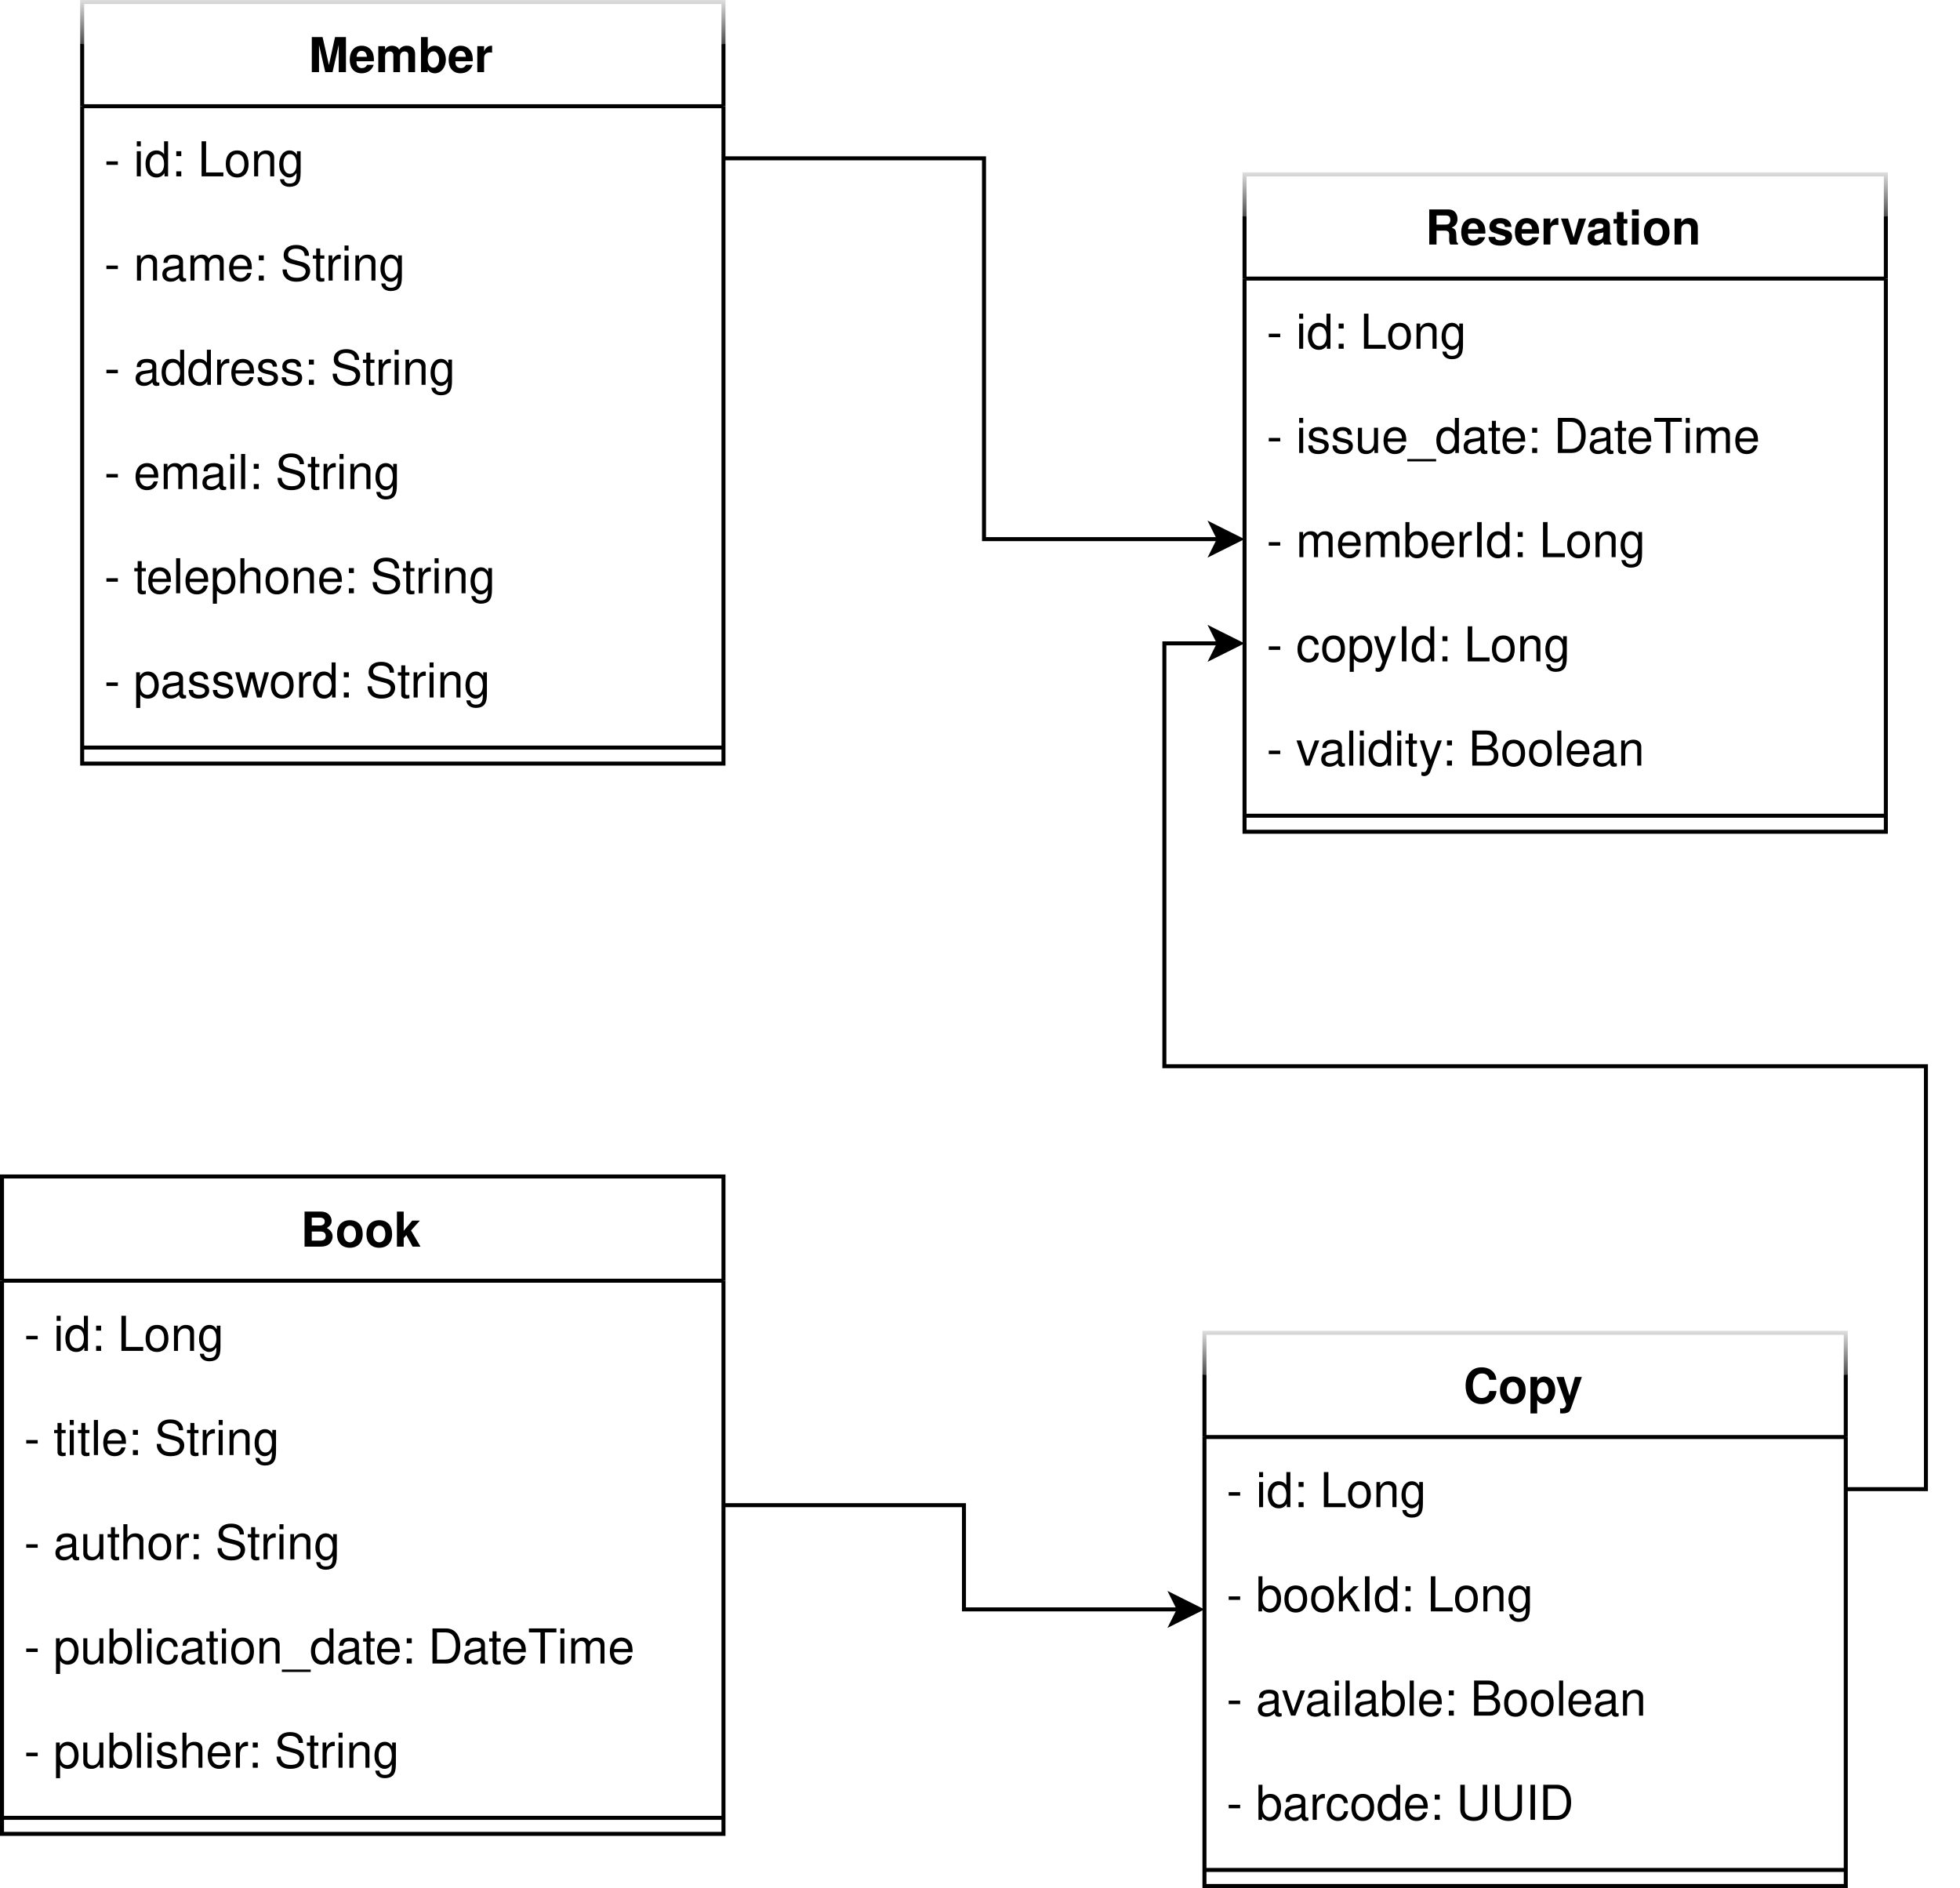
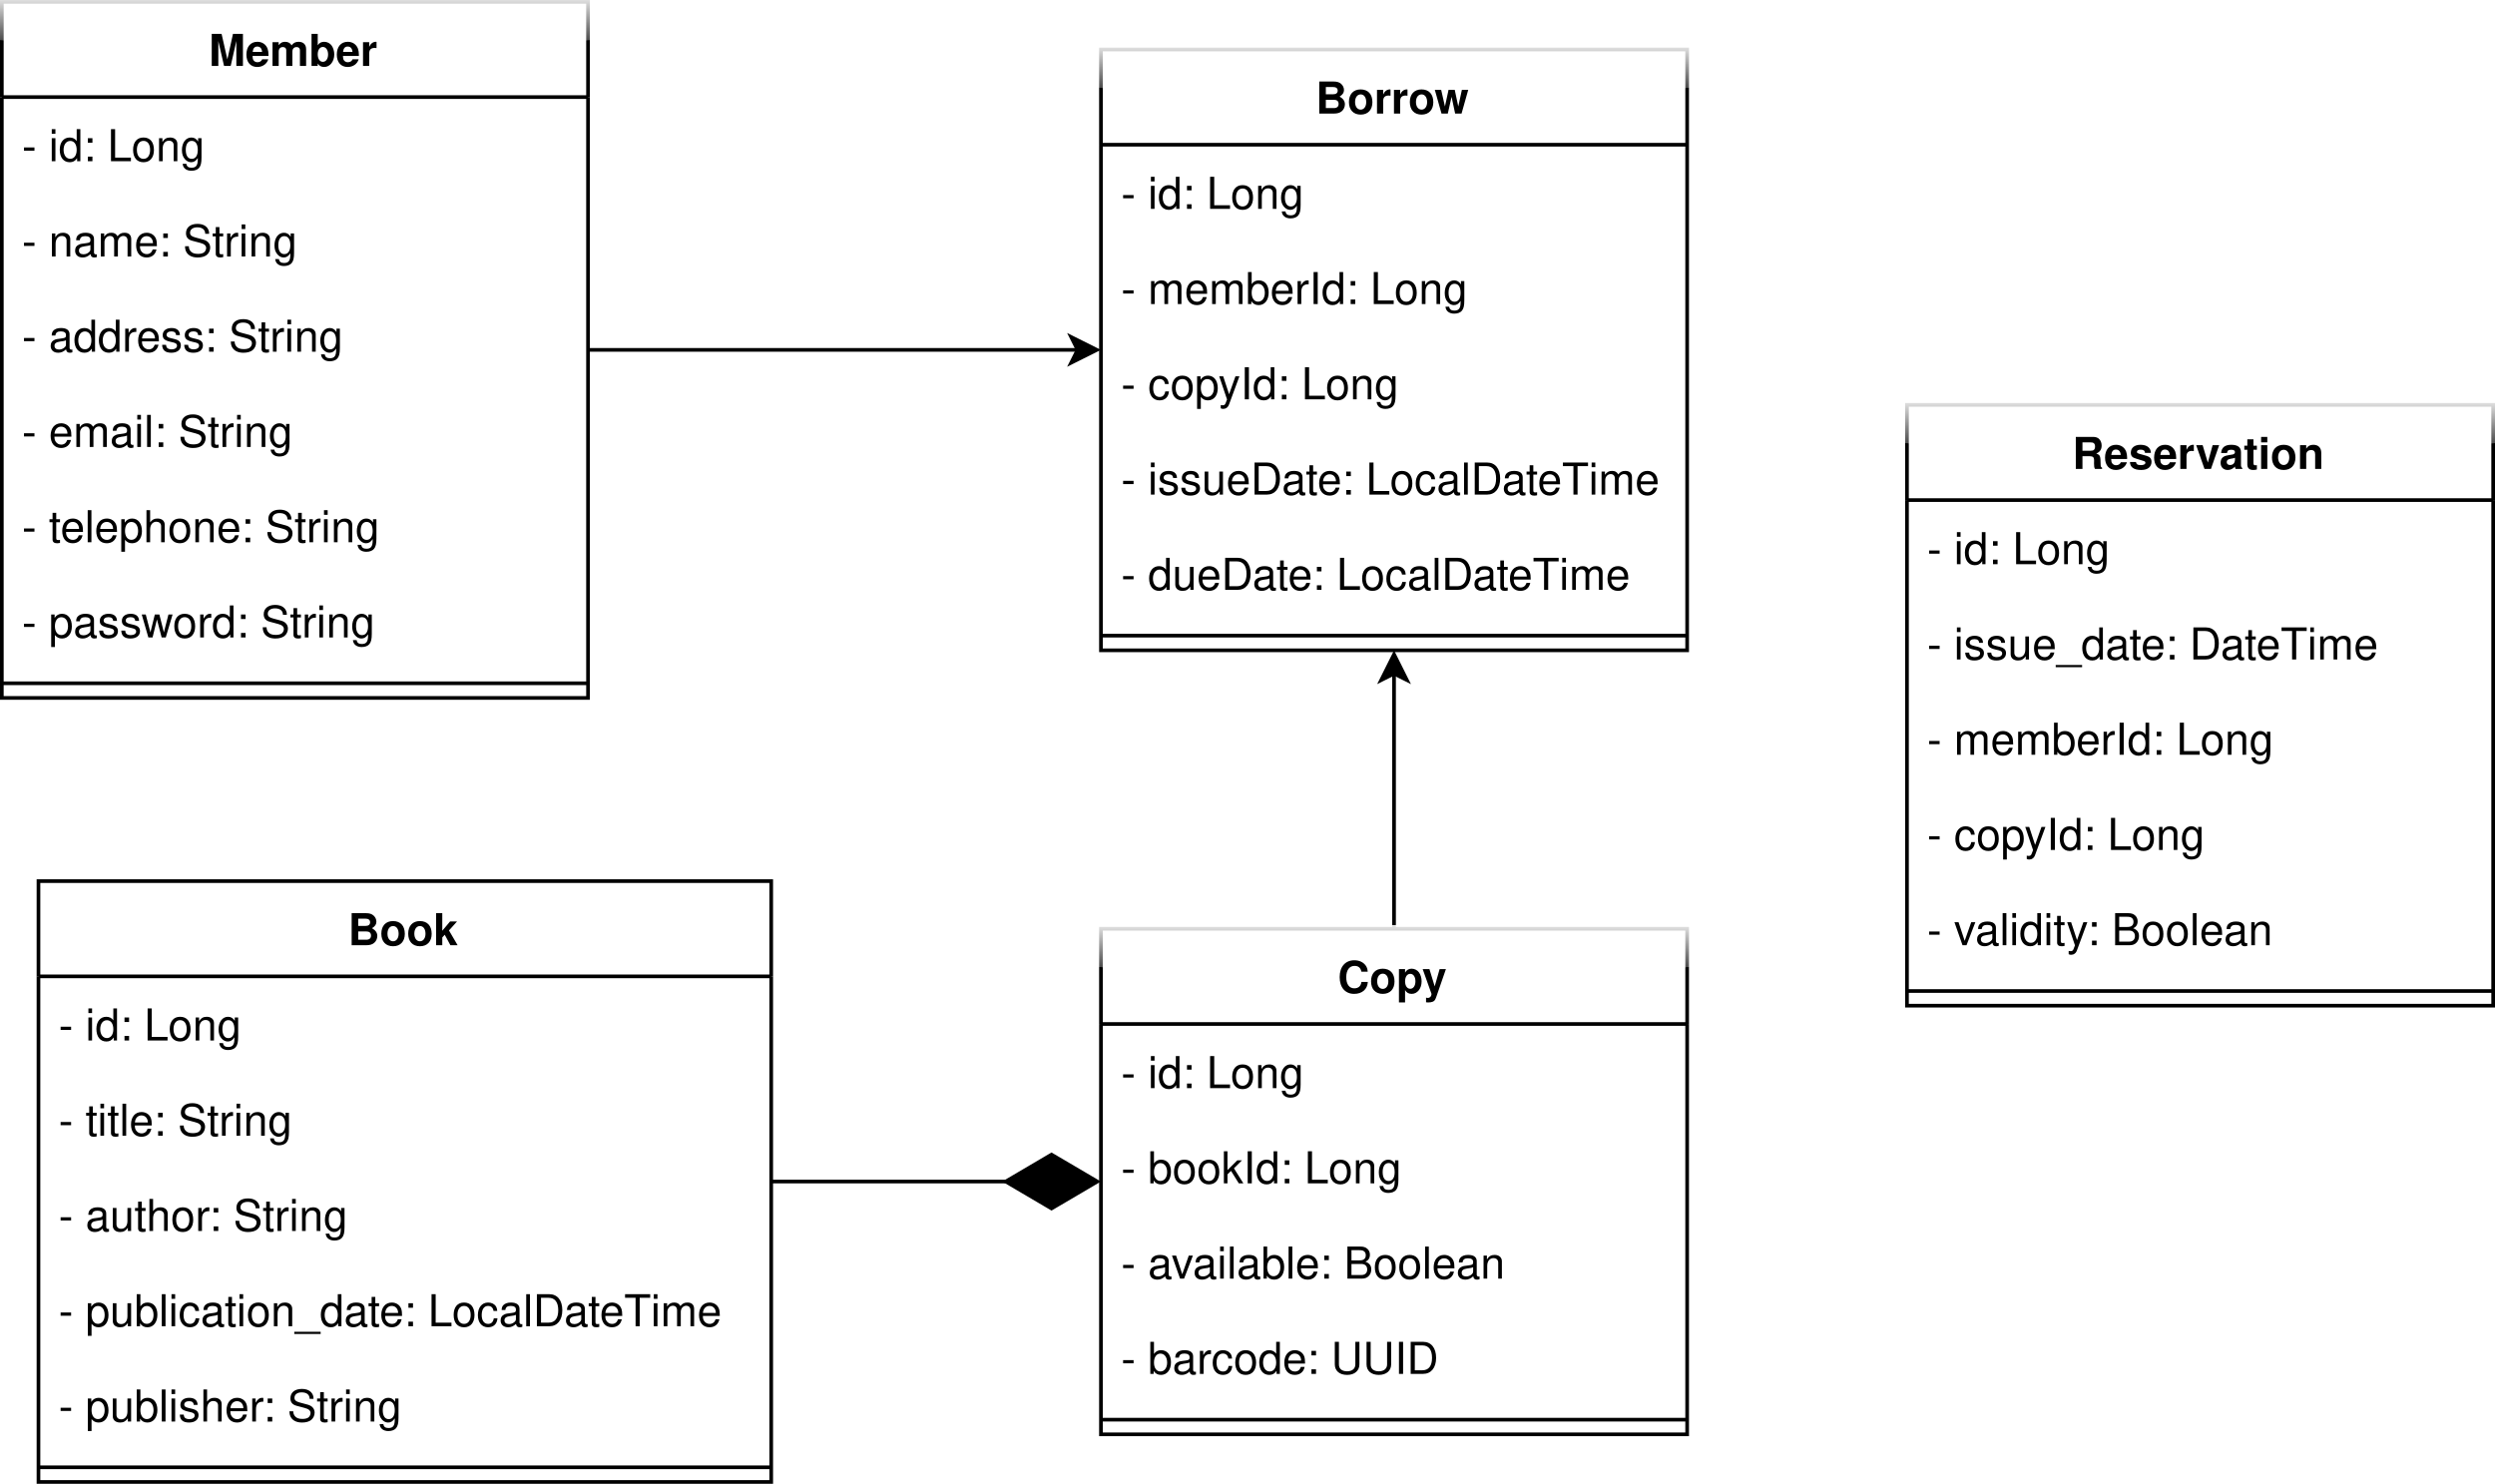
- <svg xmlns="http://www.w3.org/2000/svg" style="background-color: rgb(255, 255, 255);" version="1.1" width="489px" height="471px" viewBox="-0.5 -0.5 489 471" content="&lt;mxfile host=&quot;app.diagrams.net&quot; modified=&quot;2022-10-17T14:08:59.030Z&quot; agent=&quot;5.0 (X11)&quot; version=&quot;20.4.0&quot; etag=&quot;PxPDjXc2lcUeDriuZXKy&quot;&gt;&lt;diagram id=&quot;oS7IZz8HEhWUN1-wET_u&quot; name=&quot;Page-1&quot;&gt;7ZvbUuM4EIafJpdsxYeEcEkSBpgNUwyBZYubKcUWsRbZ7ZWV0zz9tG05IbFIAhU7w5SqUmC12wd1f5b9t+WG0wvnl4LEwQ34lDfspj9vOP2GbZ+2Ovg3NSxyg2WdNXPLWDBf2VaGIftJlbFwmzCfJmuOEoBLFq8bPYgi6sk1GxECZutuz8DXjxqTMS0Zhh7hZesj82WQWzv26cp+Rdk4KI5stc/yNSEpnFVPkoD4MHtlci4aTk8AyHwpnPcoT4NXxOXxevHIBy/ty6/fk//JQ/fv+2//nOQ7+/KeTZZdEDSSH961GLpP86+Dq5vvd9Ph+fzk+unf6UkRnkQuioBRH+OnmiBkAGOICL9YWbsCJpFP0902sbXyGQDEaLTQ+B+VcqFgIBMJaApkyNXaPftTnBtMhEe3dELlRxIxpnKLX4Fk2sNXcKhwXVIIqRQLdBCUE8mm6wQRBeJ46bcKNi6oeL8j9upspoRP1JG6AC+lfCQzFnISpYF/hkgWqUnjSDgbR7jsYRypQMOUCsmQ/XO1QqYJ6XoB4/6ALGCSRieRxHspWt0ABPuJuyVFbnC1kCpzdnvNY5huqbIuaII+t0UKrQ3TDZmvOQ5IIpXBA85JnLDRshshJo5FXZASQuX0PkLSbtP51pSqtXZTRV0NZ60zJ2/PVmOD1VE+wetxoe1WhIFVwuBEbXKO/wcQjUtIYGdllioBL7QHHDD3/QhyRhjnG6YCE06f5ZuQJDHxWDQeZD59d2W5U0FITYDbPvNsEAyY79MoGw0kkSTPZpq6GFgksyC1uvjDWPaaf7UaLTzxHratVRt/qbuQPYiwL4RluaaIyoymuHTHnCTJm2PG1otqNxGKAGR8LwAKv4Pnv63Nv2QyjWiKwFAKZiCoFIKWfWQIzrQQ4J0zSHNoKKiFgtPOkSk41VIQT0YckyQZRD98ItWo0MelexZSQ0SFRFhN98hIdN5GIgmoGRtqI8FpHpkEu0RCKeGcZYnME16oXetD2Q4xb5nYU+m9z6TdiVVCwCkj4GjSzcmI8ltIWDqMoU3kvhsY7Mr0OsoswiuAySqz3trz6bBTlTgoi8QexAsjEps7r/vDCMbWhmBsO5pHxbZOMDqVMWEU4yFvBdZBJKMOgcpuBZarJWAE8HJtKKiJAp1mrIqCp/6dbT8sut9+xPdt1ncebq++aOqHmWacEsbzsKYcdAE4JZFBoUoUdMKxVhT0d4QRER74CoSHh+u+oaBKCrRisd77gtEIb2uEehjQyUQdA1U9HNqtEgI3NBzhg7+RDDVJhuULY8WE09yTieWr9cNToX/JsC4Z0MeZny8DY24T+wwRy+vt86gHW/+yISKheeFUGwV1qgftKTtvyAffx5E1MSDUBUKd2kEPgl480BB1pMGgLgyOLx6KwubmRATKaRxkKTQs1MTCviKiOhYcLQsxdn4Gwjco1IaC7gVUvU+L5UkJpZSbmkKlDHT2fFasqqbglGsKdzShYprNSdkmHE2NoaIaQ8vaqDG4mnms2hpDZfNYnX1qDOZese844Xy+woKjLyywJJlQM3OtZhqOXmBw9QWGMKtGm9fUdXFw9PqCq68veBAvDAV1UXD88oKrLy9gk/lMLsxshfpYOH55wWjKg2rKDzCwb12hKk1Z6JVP/eFpcYHs/PK0eBb6Tb48dd0/IPjFNNjdwbdqCj42V1+DZ+tefVPvXPwC&lt;/diagram&gt;&lt;/mxfile&gt;">
+ <svg xmlns="http://www.w3.org/2000/svg" version="1.1" width="681px" viewBox="-0.5 -0.5 681 405" content="&lt;mxfile host=&quot;app.diagrams.net&quot; modified=&quot;2022-10-17T15:15:16.666Z&quot; agent=&quot;5.0 (X11)&quot; version=&quot;20.4.1&quot; etag=&quot;xwSGGDjx67qvkeOVM0mA&quot;&gt;&lt;diagram id=&quot;9g7IjRcHdRm3G5pKLM2G&quot; name=&quot;Page-1&quot;&gt;7Zxbd6o4FMc/TR+dJRcvfaza2xl7Vk9tp3P60hUllUwDYUK8nU8/AYKIiUo7EldnsparNZsQSPYvhP9m45nTD5bXFET+HfEgPrOb3vLMGZzZdqfV5X8TwyozWNZ5M7NMKfKErTCM0C8ojHm1GfJgXKrICMEMRWXjhIQhnLCSDVBKFuVqbwSXjxqBKZQMownAsvUZeczPrF27U9hvIJr6+ZGt9nm2JQB5ZdGT2AceWWyYnMszp08JYdm3YNmHOBm8fFyeb1fPePjevv72I/4bPPV+f/z+RyNr7Ooju6y7QGHIPt00Hbkvy2/Dm7sfD/PRxbJx+/LnXOzSnAM8E+PVI+Rd9Jet8kGMFyjAIOSl3hsJ2UhssXgZYDQN+fcJPzdIuWEOKUN8/C/EBkYibp34CHtDsCKzpAcxA5P3vNTzCUW/eLMAizb5ZsoESna7VGOU7MnNTW6lMOZ17vNhsbZMd2BZqjgEMROGCcEYRDEar7sRADpFYY8wRgJRqeKoC+8k3YbLDeaEF64hCSCjK15FbG2LQRczqtMU5UWBp53b/E00266YFmJKTNdNF27nX4TnP0CBJVHQELtc8P9DEk4lInhfWeopSt5hn2DCXT8ISYYIwnjLlFOC4RvbyUgcgQkKp8O0zsAtLA9iEBIT4fu+4XQe+sjzYJj4lzDAQObMxHMRQSFLB6nV4x8+lv3mb62zFj/xPi9bRZl/kuqU9UnI+wJQ6mrISVnAhJbeFIM4FozIQOydU4eBEARwxCsBkNc7uv/bSv8zxJIRTRAYMYoMBLVC0LJPDMG5EgIwY37iQ0OBFgo63RNT0FFSEM3GmDuJIRK+eoDBfGHgfhvw4iMKoMGiRiyspntiLrq7uYh9aC4Q2khwKt4t1kaCLZEgORyj1JGZw3PVZX3K2wH3G4aFex8T7w8aloSAIyPgKNyNwRjiexKj5FrGbTSru4XBIU+XUUYhnwGI1en1VsVbxO6/d7o7XDUbPxf01T8fWi+N8Gf/NWw4LcnJ0OM6WxT5UPlkSkKALwsrH/tZ6EFPjHxRZ0hSJyY+/AsythJKj99qkETrsSDXgdkxkwNtDFJ1SRaTGZ3APX7IYxRcbk4h29N9a4d7KMR8UZyXT+/48kxW6X0SrSSP/C9V+v6L7nEUu9PakuyWI01Hq62S7M4RJqSaCaPZj7kOW8cQ7UoEaluHLVdJwJiQ91tDgSYKFKq9NgpeBg+2/bTqfX+NHtto4Dzd31wpAripap8DhLNhTTjoEYIhCA0KdaKgkO56UVCvCGNAJ8QTIDw93Q4MBXVSoFLqmtcFI9B2CzQ9DCg0upKB2tSa+19Ua3brS6i1/DQ35t8dDMZcdRm9pkmvbck1t11xPq5zG44PhfoRW1mu8TrO8mI9LmaJrnJ5Xk+3r6PcbPWjthAE0MTRdVGgU7kpT9nZId08j19YYwOCLhB06jY1CGrhBgOu4Q0GujA4vXBzZOGWpuFADCM/daFhQRMLVQVcfSw4ShYi3vkFoZ5BQRsKiievmu8W5ZQcyeUmnlMrA92K94p1Pexz5JDCA4whnacZWfuEowkx1BVi6JRjDOvywRhDbVncTpUYg1krql4nnK8XWHDUgQUUxzO4kbdpUjZ10HDyAIOrDjAEaTDapAjo4uDk8QVXHV+YkGhlKNBFwenDC646vMCLyENsZTJF9LFw+vCC0ZRH1ZSfYKBqXKGuHAFFAmmPJO9bGw2p1pCSb6vKysppxW6nalrxMTSkmgr1ImGeUx9aJg7Q8aE8lRPISeX52eqXvoyA0MuBTiGp5kAdVjACQicFOmWkOqlwx9KQBJcG5p1g/URolZRqJNQRJs8AcRogdOpK9QnKdwxGV+7WlXUwcGpdacuvpUkIwNC7SKWmM/AQCEjoPfoomYF8wxXCuRLkpVwHJlN2I9W8nKuetV9f4rniLeE9bwrIrlG5onIuumjuPkGwkI72eVk6trYzl7NOib0Kl0oNua0DDWW9lhpK2Vj3UYULLxa/jZZVL35hzrn8Bw==&lt;/diagram&gt;&lt;/mxfile&gt;" style="cursor:pointer;max-width:100%;max-height:405px;">
  <defs>
-     <clipPath id="mx-clip-4-324-172-26-0">
-       <rect x="4" y="324" width="172" height="26" />
-     </clipPath>
-     <clipPath id="mx-clip-4-350-172-26-0">
-       <rect x="4" y="350" width="172" height="26" />
-     </clipPath>
-     <clipPath id="mx-clip-4-376-172-26-0">
-       <rect x="4" y="376" width="172" height="26" />
-     </clipPath>
-     <clipPath id="mx-clip-4-402-172-26-0">
-       <rect x="4" y="402" width="172" height="26" />
-     </clipPath>
-     <clipPath id="mx-clip-4-428-172-26-0">
-       <rect x="4" y="428" width="172" height="26" />
+     <clipPath id="mx-clip-14-271-192-26-0">
+       <rect x="14" y="271" width="192" height="26" />
+     </clipPath>
+     <clipPath id="mx-clip-14-297-192-26-0">
+       <rect x="14" y="297" width="192" height="26" />
+     </clipPath>
+     <clipPath id="mx-clip-14-323-192-26-0">
+       <rect x="14" y="323" width="192" height="26" />
+     </clipPath>
+     <clipPath id="mx-clip-14-349-192-26-0">
+       <rect x="14" y="349" width="192" height="26" />
+     </clipPath>
+     <clipPath id="mx-clip-14-375-192-26-0">
+       <rect x="14" y="375" width="192" height="26" />
    </clipPath>
    <linearGradient x1="0%" y1="0%" x2="0%" y2="100%" id="mx-gradient-ffffff-0.9-ffffff-0.1-s-0">
      <stop offset="0%" style="stop-color: rgb(255, 255, 255); stop-opacity: 0.9;" />
      <stop offset="100%" style="stop-color: rgb(255, 255, 255); stop-opacity: 0.1;" />
    </linearGradient>
-     <clipPath id="mx-clip-304-363-152-26-0">
-       <rect x="304" y="363" width="152" height="26" />
-     </clipPath>
-     <clipPath id="mx-clip-304-389-152-26-0">
-       <rect x="304" y="389" width="152" height="26" />
-     </clipPath>
-     <clipPath id="mx-clip-304-415-152-26-0">
-       <rect x="304" y="415" width="152" height="26" />
-     </clipPath>
-     <clipPath id="mx-clip-304-441-152-26-0">
-       <rect x="304" y="441" width="152" height="26" />
-     </clipPath>
-     <clipPath id="mx-clip-24-31-152-26-0">
-       <rect x="24" y="31" width="152" height="26" />
-     </clipPath>
-     <clipPath id="mx-clip-24-57-152-26-0">
-       <rect x="24" y="57" width="152" height="26" />
-     </clipPath>
-     <clipPath id="mx-clip-24-83-152-26-0">
-       <rect x="24" y="83" width="152" height="26" />
-     </clipPath>
-     <clipPath id="mx-clip-24-109-152-26-0">
-       <rect x="24" y="109" width="152" height="26" />
-     </clipPath>
-     <clipPath id="mx-clip-24-135-152-26-0">
-       <rect x="24" y="135" width="152" height="26" />
-     </clipPath>
-     <clipPath id="mx-clip-24-161-152-26-0">
-       <rect x="24" y="161" width="152" height="26" />
-     </clipPath>
-     <clipPath id="mx-clip-314-74-152-26-0">
-       <rect x="314" y="74" width="152" height="26" />
-     </clipPath>
-     <clipPath id="mx-clip-314-100-152-26-0">
-       <rect x="314" y="100" width="152" height="26" />
-     </clipPath>
-     <clipPath id="mx-clip-314-126-152-26-0">
-       <rect x="314" y="126" width="152" height="26" />
-     </clipPath>
-     <clipPath id="mx-clip-314-152-152-26-0">
-       <rect x="314" y="152" width="152" height="26" />
-     </clipPath>
-     <clipPath id="mx-clip-314-178-152-26-0">
-       <rect x="314" y="178" width="152" height="26" />
+     <clipPath id="mx-clip-304-284-152-26-0">
+       <rect x="304" y="284" width="152" height="26" />
+     </clipPath>
+     <clipPath id="mx-clip-304-310-152-26-0">
+       <rect x="304" y="310" width="152" height="26" />
+     </clipPath>
+     <clipPath id="mx-clip-304-336-152-26-0">
+       <rect x="304" y="336" width="152" height="26" />
+     </clipPath>
+     <clipPath id="mx-clip-304-362-152-26-0">
+       <rect x="304" y="362" width="152" height="26" />
+     </clipPath>
+     <clipPath id="mx-clip-4-31-152-26-0">
+       <rect x="4" y="31" width="152" height="26" />
+     </clipPath>
+     <clipPath id="mx-clip-4-57-152-26-0">
+       <rect x="4" y="57" width="152" height="26" />
+     </clipPath>
+     <clipPath id="mx-clip-4-83-152-26-0">
+       <rect x="4" y="83" width="152" height="26" />
+     </clipPath>
+     <clipPath id="mx-clip-4-109-152-26-0">
+       <rect x="4" y="109" width="152" height="26" />
+     </clipPath>
+     <clipPath id="mx-clip-4-135-152-26-0">
+       <rect x="4" y="135" width="152" height="26" />
+     </clipPath>
+     <clipPath id="mx-clip-4-161-152-26-0">
+       <rect x="4" y="161" width="152" height="26" />
+     </clipPath>
+     <clipPath id="mx-clip-524-141-152-26-0">
+       <rect x="524" y="141" width="152" height="26" />
+     </clipPath>
+     <clipPath id="mx-clip-524-167-152-26-0">
+       <rect x="524" y="167" width="152" height="26" />
+     </clipPath>
+     <clipPath id="mx-clip-524-193-152-26-0">
+       <rect x="524" y="193" width="152" height="26" />
+     </clipPath>
+     <clipPath id="mx-clip-524-219-152-26-0">
+       <rect x="524" y="219" width="152" height="26" />
+     </clipPath>
+     <clipPath id="mx-clip-524-245-152-26-0">
+       <rect x="524" y="245" width="152" height="26" />
+     </clipPath>
+     <clipPath id="mx-clip-304-44-152-26-0">
+       <rect x="304" y="44" width="152" height="26" />
+     </clipPath>
+     <clipPath id="mx-clip-304-70-152-26-0">
+       <rect x="304" y="70" width="152" height="26" />
+     </clipPath>
+     <clipPath id="mx-clip-304-96-152-26-0">
+       <rect x="304" y="96" width="152" height="26" />
+     </clipPath>
+     <clipPath id="mx-clip-304-122-152-26-0">
+       <rect x="304" y="122" width="152" height="26" />
+     </clipPath>
+     <clipPath id="mx-clip-304-148-152-26-0">
+       <rect x="304" y="148" width="152" height="26" />
    </clipPath>
  </defs>
  <g>
-     <path d="M 180 375 L 240 375 L 240 401 L 293.63 401" fill="none" stroke="rgb(0, 0, 0)" stroke-miterlimit="10" pointer-events="stroke" />
-     <path d="M 298.88 401 L 291.88 404.5 L 293.63 401 L 291.88 397.5 Z" fill="rgb(0, 0, 0)" stroke="rgb(0, 0, 0)" stroke-miterlimit="10" pointer-events="all" />
-     <path d="M 0 319 L 0 293 L 180 293 L 180 319" fill="rgb(255, 255, 255)" stroke="rgb(0, 0, 0)" stroke-miterlimit="10" pointer-events="all" />
-     <path d="M 0 319 L 0 457 L 180 457 L 180 319" fill="none" stroke="rgb(0, 0, 0)" stroke-miterlimit="10" pointer-events="none" />
-     <path d="M 0 319 L 180 319" fill="none" stroke="rgb(0, 0, 0)" stroke-miterlimit="10" pointer-events="none" />
-     <g fill="rgb(0, 0, 0)" font-family="Helvetica" font-weight="bold" pointer-events="none" text-anchor="middle" font-size="12px">
-       <text x="89.5" y="310.5">Book</text>
-     </g>
-     <g fill="rgb(0, 0, 0)" font-family="Helvetica" pointer-events="none" clip-path="url(#mx-clip-4-324-172-26-0)" font-size="12px">
-       <text x="5.5" y="336.5">- id: Long</text>
-     </g>
-     <g fill="rgb(0, 0, 0)" font-family="Helvetica" pointer-events="none" clip-path="url(#mx-clip-4-350-172-26-0)" font-size="12px">
-       <text x="5.5" y="362.5">- title: String</text>
-     </g>
-     <g fill="rgb(0, 0, 0)" font-family="Helvetica" pointer-events="none" clip-path="url(#mx-clip-4-376-172-26-0)" font-size="12px">
-       <text x="5.5" y="388.5">- author: String</text>
-     </g>
-     <g fill="rgb(0, 0, 0)" font-family="Helvetica" pointer-events="none" clip-path="url(#mx-clip-4-402-172-26-0)" font-size="12px">
-       <text x="5.5" y="414.5">- publication_date: DateTime</text>
-     </g>
-     <g fill="rgb(0, 0, 0)" font-family="Helvetica" pointer-events="none" clip-path="url(#mx-clip-4-428-172-26-0)" font-size="12px">
-       <text x="5.5" y="440.5">- publisher: String</text>
-     </g>
-     <path d="M 0 453 L 180 453" fill="none" stroke="rgb(0, 0, 0)" stroke-miterlimit="10" pointer-events="none" />
-     <path d="M 300 358 L 300 332 L 460 332 L 460 358" fill="rgb(255, 255, 255)" stroke="rgb(0, 0, 0)" stroke-miterlimit="10" pointer-events="none" />
-     <path d="M 300 358 L 300 470 L 460 470 L 460 358" fill="none" stroke="rgb(0, 0, 0)" stroke-miterlimit="10" pointer-events="none" />
-     <path d="M 300 358 L 460 358" fill="none" stroke="rgb(0, 0, 0)" stroke-miterlimit="10" pointer-events="none" />
-     <path d="M 299 331 L 299 342.4 Q 380 350.2 461 342.4 L 461 331 Z" fill="url(#mx-gradient-ffffff-0.9-ffffff-0.1-s-0)" stroke="none" pointer-events="none" />
-     <g fill="rgb(0, 0, 0)" font-family="Helvetica" font-weight="bold" pointer-events="none" text-anchor="middle" font-size="12px">
-       <text x="379.5" y="349.5">Copy</text>
-     </g>
-     <g fill="rgb(0, 0, 0)" font-family="Helvetica" pointer-events="none" clip-path="url(#mx-clip-304-363-152-26-0)" font-size="12px">
-       <text x="305.5" y="375.5">- id: Long</text>
-     </g>
-     <g fill="rgb(0, 0, 0)" font-family="Helvetica" pointer-events="none" clip-path="url(#mx-clip-304-389-152-26-0)" font-size="12px">
-       <text x="305.5" y="401.5">- bookId: Long</text>
-     </g>
-     <g fill="rgb(0, 0, 0)" font-family="Helvetica" pointer-events="none" clip-path="url(#mx-clip-304-415-152-26-0)" font-size="12px">
-       <text x="305.5" y="427.5">- available: Boolean</text>
-     </g>
-     <g fill="rgb(0, 0, 0)" font-family="Helvetica" pointer-events="none" clip-path="url(#mx-clip-304-441-152-26-0)" font-size="12px">
-       <text x="305.5" y="453.5">- barcode: UUID</text>
-     </g>
-     <path d="M 300 466 L 460 466" fill="none" stroke="rgb(0, 0, 0)" stroke-miterlimit="10" pointer-events="none" />
-     <path d="M 20 26 L 20 0 L 180 0 L 180 26" fill="rgb(255, 255, 255)" stroke="rgb(0, 0, 0)" stroke-miterlimit="10" pointer-events="none" />
-     <path d="M 20 26 L 20 190 L 180 190 L 180 26" fill="none" stroke="rgb(0, 0, 0)" stroke-miterlimit="10" pointer-events="none" />
-     <path d="M 20 26 L 180 26" fill="none" stroke="rgb(0, 0, 0)" stroke-miterlimit="10" pointer-events="none" />
-     <path d="M 19 -1 L 19 10.4 Q 100 18.2 181 10.4 L 181 -1 Z" fill="url(#mx-gradient-ffffff-0.9-ffffff-0.1-s-0)" stroke="none" pointer-events="none" />
-     <g fill="rgb(0, 0, 0)" font-family="Helvetica" font-weight="bold" pointer-events="none" text-anchor="middle" font-size="12px">
-       <text x="99.5" y="17.5">Member</text>
-     </g>
-     <g fill="rgb(0, 0, 0)" font-family="Helvetica" pointer-events="none" clip-path="url(#mx-clip-24-31-152-26-0)" font-size="12px">
-       <text x="25.5" y="43.5">- id: Long</text>
-     </g>
-     <g fill="rgb(0, 0, 0)" font-family="Helvetica" pointer-events="none" clip-path="url(#mx-clip-24-57-152-26-0)" font-size="12px">
-       <text x="25.5" y="69.5">- name: String</text>
-     </g>
-     <g fill="rgb(0, 0, 0)" font-family="Helvetica" pointer-events="none" clip-path="url(#mx-clip-24-83-152-26-0)" font-size="12px">
-       <text x="25.5" y="95.5">- address: String</text>
-     </g>
-     <g fill="rgb(0, 0, 0)" font-family="Helvetica" pointer-events="none" clip-path="url(#mx-clip-24-109-152-26-0)" font-size="12px">
-       <text x="25.5" y="121.5">- email: String</text>
-     </g>
-     <g fill="rgb(0, 0, 0)" font-family="Helvetica" pointer-events="none" clip-path="url(#mx-clip-24-135-152-26-0)" font-size="12px">
-       <text x="25.5" y="147.5">- telephone: String</text>
-     </g>
-     <g fill="rgb(0, 0, 0)" font-family="Helvetica" pointer-events="none" clip-path="url(#mx-clip-24-161-152-26-0)" font-size="12px">
-       <text x="25.5" y="173.5">- password: String</text>
-     </g>
-     <path d="M 20 186 L 180 186" fill="none" stroke="rgb(0, 0, 0)" stroke-miterlimit="10" pointer-events="none" />
-     <path d="M 310 69 L 310 43 L 470 43 L 470 69" fill="rgb(255, 255, 255)" stroke="rgb(0, 0, 0)" stroke-miterlimit="10" pointer-events="none" />
-     <path d="M 310 69 L 310 207 L 470 207 L 470 69" fill="none" stroke="rgb(0, 0, 0)" stroke-miterlimit="10" pointer-events="none" />
-     <path d="M 310 69 L 470 69" fill="none" stroke="rgb(0, 0, 0)" stroke-miterlimit="10" pointer-events="none" />
-     <path d="M 309 42 L 309 53.4 Q 390 61.2 471 53.4 L 471 42 Z" fill="url(#mx-gradient-ffffff-0.9-ffffff-0.1-s-0)" stroke="none" pointer-events="none" />
-     <g fill="rgb(0, 0, 0)" font-family="Helvetica" font-weight="bold" pointer-events="none" text-anchor="middle" font-size="12px">
-       <text x="389.5" y="60.5">Reservation</text>
-     </g>
-     <g fill="rgb(0, 0, 0)" font-family="Helvetica" pointer-events="none" clip-path="url(#mx-clip-314-74-152-26-0)" font-size="12px">
-       <text x="315.5" y="86.5">- id: Long</text>
-     </g>
-     <g fill="rgb(0, 0, 0)" font-family="Helvetica" pointer-events="none" clip-path="url(#mx-clip-314-100-152-26-0)" font-size="12px">
-       <text x="315.5" y="112.5">- issue_date: DateTime</text>
-     </g>
-     <g fill="rgb(0, 0, 0)" font-family="Helvetica" pointer-events="none" clip-path="url(#mx-clip-314-126-152-26-0)" font-size="12px">
-       <text x="315.5" y="138.5">- memberId: Long</text>
-     </g>
-     <g fill="rgb(0, 0, 0)" font-family="Helvetica" pointer-events="none" clip-path="url(#mx-clip-314-152-152-26-0)" font-size="12px">
-       <text x="315.5" y="164.5">- copyId: Long</text>
-     </g>
-     <g fill="rgb(0, 0, 0)" font-family="Helvetica" pointer-events="none" clip-path="url(#mx-clip-314-178-152-26-0)" font-size="12px">
-       <text x="315.5" y="190.5">- validity: Boolean</text>
-     </g>
-     <path d="M 310 203 L 470 203" fill="none" stroke="rgb(0, 0, 0)" stroke-miterlimit="10" pointer-events="none" />
-     <path d="M 180 39 L 245 39 L 245 134 L 303.63 134" fill="none" stroke="rgb(0, 0, 0)" stroke-miterlimit="10" pointer-events="none" />
-     <path d="M 308.88 134 L 301.88 137.5 L 303.63 134 L 301.88 130.5 Z" fill="rgb(0, 0, 0)" stroke="rgb(0, 0, 0)" stroke-miterlimit="10" pointer-events="none" />
-     <path d="M 460 371 L 480 371 L 480 265.5 L 290 265.5 L 290 160 L 303.63 160" fill="none" stroke="rgb(0, 0, 0)" stroke-miterlimit="10" pointer-events="none" />
-     <path d="M 308.88 160 L 301.88 163.5 L 303.63 160 L 301.88 156.5 Z" fill="rgb(0, 0, 0)" stroke="rgb(0, 0, 0)" stroke-miterlimit="10" pointer-events="none" />
+     <path d="M 10 266 L 10 240 L 210 240 L 210 266" fill="rgb(255, 255, 255)" stroke="rgb(0, 0, 0)" stroke-miterlimit="10" pointer-events="all" />
+     <path d="M 10 266 L 10 404 L 210 404 L 210 266" fill="none" stroke="rgb(0, 0, 0)" stroke-miterlimit="10" pointer-events="none" />
+     <path d="M 10 266 L 210 266" fill="none" stroke="rgb(0, 0, 0)" stroke-miterlimit="10" pointer-events="none" />
+     <g fill="rgb(0, 0, 0)" font-family="Helvetica" font-weight="bold" pointer-events="none" text-anchor="middle" font-size="12px">
+       <text x="109.5" y="257.5">Book</text>
+     </g>
+     <g fill="rgb(0, 0, 0)" font-family="Helvetica" pointer-events="none" clip-path="url(#mx-clip-14-271-192-26-0)" font-size="12px">
+       <text x="15.5" y="283.5">- id: Long</text>
+     </g>
+     <g fill="rgb(0, 0, 0)" font-family="Helvetica" pointer-events="none" clip-path="url(#mx-clip-14-297-192-26-0)" font-size="12px">
+       <text x="15.5" y="309.5">- title: String</text>
+     </g>
+     <g fill="rgb(0, 0, 0)" font-family="Helvetica" pointer-events="none" clip-path="url(#mx-clip-14-323-192-26-0)" font-size="12px">
+       <text x="15.5" y="335.5">- author: String</text>
+     </g>
+     <g fill="rgb(0, 0, 0)" font-family="Helvetica" pointer-events="none" clip-path="url(#mx-clip-14-349-192-26-0)" font-size="12px">
+       <text x="15.5" y="361.5">- publication_date: LocalDateTime</text>
+     </g>
+     <g fill="rgb(0, 0, 0)" font-family="Helvetica" pointer-events="none" clip-path="url(#mx-clip-14-375-192-26-0)" font-size="12px">
+       <text x="15.5" y="387.5">- publisher: String</text>
+     </g>
+     <path d="M 10 400 L 210 400" fill="none" stroke="rgb(0, 0, 0)" stroke-miterlimit="10" pointer-events="none" />
+     <path d="M 380 253 L 380 183.37" fill="none" stroke="rgb(0, 0, 0)" stroke-miterlimit="10" pointer-events="none" />
+     <path d="M 380 178.12 L 383.5 185.12 L 380 183.37 L 376.5 185.12 Z" fill="rgb(0, 0, 0)" stroke="rgb(0, 0, 0)" stroke-miterlimit="10" pointer-events="none" />
+     <path d="M 300 279 L 300 253 L 460 253 L 460 279" fill="rgb(255, 255, 255)" stroke="rgb(0, 0, 0)" stroke-miterlimit="10" pointer-events="none" />
+     <path d="M 300 279 L 300 391 L 460 391 L 460 279" fill="none" stroke="rgb(0, 0, 0)" stroke-miterlimit="10" pointer-events="none" />
+     <path d="M 300 279 L 460 279" fill="none" stroke="rgb(0, 0, 0)" stroke-miterlimit="10" pointer-events="none" />
+     <path d="M 299 252 L 299 263.4 Q 380 271.2 461 263.4 L 461 252 Z" fill="url(#mx-gradient-ffffff-0.9-ffffff-0.1-s-0)" stroke="none" pointer-events="none" />
+     <g fill="rgb(0, 0, 0)" font-family="Helvetica" font-weight="bold" pointer-events="none" text-anchor="middle" font-size="12px">
+       <text x="379.5" y="270.5">Copy</text>
+     </g>
+     <g fill="rgb(0, 0, 0)" font-family="Helvetica" pointer-events="none" clip-path="url(#mx-clip-304-284-152-26-0)" font-size="12px">
+       <text x="305.5" y="296.5">- id: Long</text>
+     </g>
+     <g fill="rgb(0, 0, 0)" font-family="Helvetica" pointer-events="none" clip-path="url(#mx-clip-304-310-152-26-0)" font-size="12px">
+       <text x="305.5" y="322.5">- bookId: Long</text>
+     </g>
+     <g fill="rgb(0, 0, 0)" font-family="Helvetica" pointer-events="none" clip-path="url(#mx-clip-304-336-152-26-0)" font-size="12px">
+       <text x="305.5" y="348.5">- available: Boolean</text>
+     </g>
+     <g fill="rgb(0, 0, 0)" font-family="Helvetica" pointer-events="none" clip-path="url(#mx-clip-304-362-152-26-0)" font-size="12px">
+       <text x="305.5" y="374.5">- barcode: UUID</text>
+     </g>
+     <path d="M 300 387 L 460 387" fill="none" stroke="rgb(0, 0, 0)" stroke-miterlimit="10" pointer-events="none" />
+     <path d="M 160 95 L 293.63 95" fill="none" stroke="rgb(0, 0, 0)" stroke-miterlimit="10" pointer-events="none" />
+     <path d="M 298.88 95 L 291.88 98.5 L 293.63 95 L 291.88 91.5 Z" fill="rgb(0, 0, 0)" stroke="rgb(0, 0, 0)" stroke-miterlimit="10" pointer-events="none" />
+     <path d="M 0 26 L 0 0 L 160 0 L 160 26" fill="rgb(255, 255, 255)" stroke="rgb(0, 0, 0)" stroke-miterlimit="10" pointer-events="none" />
+     <path d="M 0 26 L 0 190 L 160 190 L 160 26" fill="none" stroke="rgb(0, 0, 0)" stroke-miterlimit="10" pointer-events="none" />
+     <path d="M 0 26 L 160 26" fill="none" stroke="rgb(0, 0, 0)" stroke-miterlimit="10" pointer-events="none" />
+     <path d="M -1 -1 L -1 10.4 Q 80 18.2 161 10.4 L 161 -1 Z" fill="url(#mx-gradient-ffffff-0.9-ffffff-0.1-s-0)" stroke="none" pointer-events="none" />
+     <g fill="rgb(0, 0, 0)" font-family="Helvetica" font-weight="bold" pointer-events="none" text-anchor="middle" font-size="12px">
+       <text x="79.5" y="17.5">Member</text>
+     </g>
+     <g fill="rgb(0, 0, 0)" font-family="Helvetica" pointer-events="none" clip-path="url(#mx-clip-4-31-152-26-0)" font-size="12px">
+       <text x="5.5" y="43.5">- id: Long</text>
+     </g>
+     <g fill="rgb(0, 0, 0)" font-family="Helvetica" pointer-events="none" clip-path="url(#mx-clip-4-57-152-26-0)" font-size="12px">
+       <text x="5.5" y="69.5">- name: String</text>
+     </g>
+     <g fill="rgb(0, 0, 0)" font-family="Helvetica" pointer-events="none" clip-path="url(#mx-clip-4-83-152-26-0)" font-size="12px">
+       <text x="5.5" y="95.5">- address: String</text>
+     </g>
+     <g fill="rgb(0, 0, 0)" font-family="Helvetica" pointer-events="none" clip-path="url(#mx-clip-4-109-152-26-0)" font-size="12px">
+       <text x="5.5" y="121.5">- email: String</text>
+     </g>
+     <g fill="rgb(0, 0, 0)" font-family="Helvetica" pointer-events="none" clip-path="url(#mx-clip-4-135-152-26-0)" font-size="12px">
+       <text x="5.5" y="147.5">- telephone: String</text>
+     </g>
+     <g fill="rgb(0, 0, 0)" font-family="Helvetica" pointer-events="none" clip-path="url(#mx-clip-4-161-152-26-0)" font-size="12px">
+       <text x="5.5" y="173.5">- password: String</text>
+     </g>
+     <path d="M 0 186 L 160 186" fill="none" stroke="rgb(0, 0, 0)" stroke-miterlimit="10" pointer-events="none" />
+     <path d="M 520 136 L 520 110 L 680 110 L 680 136" fill="rgb(255, 255, 255)" stroke="rgb(0, 0, 0)" stroke-miterlimit="10" pointer-events="none" />
+     <path d="M 520 136 L 520 274 L 680 274 L 680 136" fill="none" stroke="rgb(0, 0, 0)" stroke-miterlimit="10" pointer-events="none" />
+     <path d="M 520 136 L 680 136" fill="none" stroke="rgb(0, 0, 0)" stroke-miterlimit="10" pointer-events="none" />
+     <path d="M 519 109 L 519 120.4 Q 600 128.2 681 120.4 L 681 109 Z" fill="url(#mx-gradient-ffffff-0.9-ffffff-0.1-s-0)" stroke="none" pointer-events="none" />
+     <g fill="rgb(0, 0, 0)" font-family="Helvetica" font-weight="bold" pointer-events="none" text-anchor="middle" font-size="12px">
+       <text x="599.5" y="127.5">Reservation</text>
+     </g>
+     <g fill="rgb(0, 0, 0)" font-family="Helvetica" pointer-events="none" clip-path="url(#mx-clip-524-141-152-26-0)" font-size="12px">
+       <text x="525.5" y="153.5">- id: Long</text>
+     </g>
+     <g fill="rgb(0, 0, 0)" font-family="Helvetica" pointer-events="none" clip-path="url(#mx-clip-524-167-152-26-0)" font-size="12px">
+       <text x="525.5" y="179.5">- issue_date: DateTime</text>
+     </g>
+     <g fill="rgb(0, 0, 0)" font-family="Helvetica" pointer-events="none" clip-path="url(#mx-clip-524-193-152-26-0)" font-size="12px">
+       <text x="525.5" y="205.5">- memberId: Long</text>
+     </g>
+     <g fill="rgb(0, 0, 0)" font-family="Helvetica" pointer-events="none" clip-path="url(#mx-clip-524-219-152-26-0)" font-size="12px">
+       <text x="525.5" y="231.5">- copyId: Long</text>
+     </g>
+     <g fill="rgb(0, 0, 0)" font-family="Helvetica" pointer-events="none" clip-path="url(#mx-clip-524-245-152-26-0)" font-size="12px">
+       <text x="525.5" y="257.5">- validity: Boolean</text>
+     </g>
+     <path d="M 520 270 L 680 270" fill="none" stroke="rgb(0, 0, 0)" stroke-miterlimit="10" pointer-events="none" />
+     <path d="M 300 39 L 300 13 L 460 13 L 460 39" fill="rgb(255, 255, 255)" stroke="rgb(0, 0, 0)" stroke-miterlimit="10" pointer-events="none" />
+     <path d="M 300 39 L 300 177 L 460 177 L 460 39" fill="none" stroke="rgb(0, 0, 0)" stroke-miterlimit="10" pointer-events="none" />
+     <path d="M 300 39 L 460 39" fill="none" stroke="rgb(0, 0, 0)" stroke-miterlimit="10" pointer-events="none" />
+     <path d="M 299 12 L 299 23.4 Q 380 31.2 461 23.4 L 461 12 Z" fill="url(#mx-gradient-ffffff-0.9-ffffff-0.1-s-0)" stroke="none" pointer-events="none" />
+     <g fill="rgb(0, 0, 0)" font-family="Helvetica" font-weight="bold" pointer-events="none" text-anchor="middle" font-size="12px">
+       <text x="379.5" y="30.5">Borrow</text>
+     </g>
+     <g fill="rgb(0, 0, 0)" font-family="Helvetica" pointer-events="none" clip-path="url(#mx-clip-304-44-152-26-0)" font-size="12px">
+       <text x="305.5" y="56.5">- id: Long</text>
+     </g>
+     <g fill="rgb(0, 0, 0)" font-family="Helvetica" pointer-events="none" clip-path="url(#mx-clip-304-70-152-26-0)" font-size="12px">
+       <text x="305.5" y="82.5">- memberId: Long</text>
+     </g>
+     <g fill="rgb(0, 0, 0)" font-family="Helvetica" pointer-events="none" clip-path="url(#mx-clip-304-96-152-26-0)" font-size="12px">
+       <text x="305.5" y="108.5">- copyId: Long</text>
+     </g>
+     <g fill="rgb(0, 0, 0)" font-family="Helvetica" pointer-events="none" clip-path="url(#mx-clip-304-122-152-26-0)" font-size="12px">
+       <text x="305.5" y="134.5">- issueDate: LocalDateTime</text>
+     </g>
+     <g fill="rgb(0, 0, 0)" font-family="Helvetica" pointer-events="none" clip-path="url(#mx-clip-304-148-152-26-0)" font-size="12px">
+       <text x="305.5" y="160.5">- dueDate: LocalDateTime</text>
+     </g>
+     <path d="M 300 173 L 460 173" fill="none" stroke="rgb(0, 0, 0)" stroke-miterlimit="10" pointer-events="none" />
+     <path d="M 210 322 L 274.01 322" fill="none" stroke="rgb(0, 0, 0)" stroke-miterlimit="10" pointer-events="none" />
+     <path d="M 299.01 322 L 286.51 329.35 L 274.01 322 L 286.51 314.65 Z" fill="rgb(0, 0, 0)" stroke="rgb(0, 0, 0)" stroke-miterlimit="10" pointer-events="none" />
  </g>
</svg>
